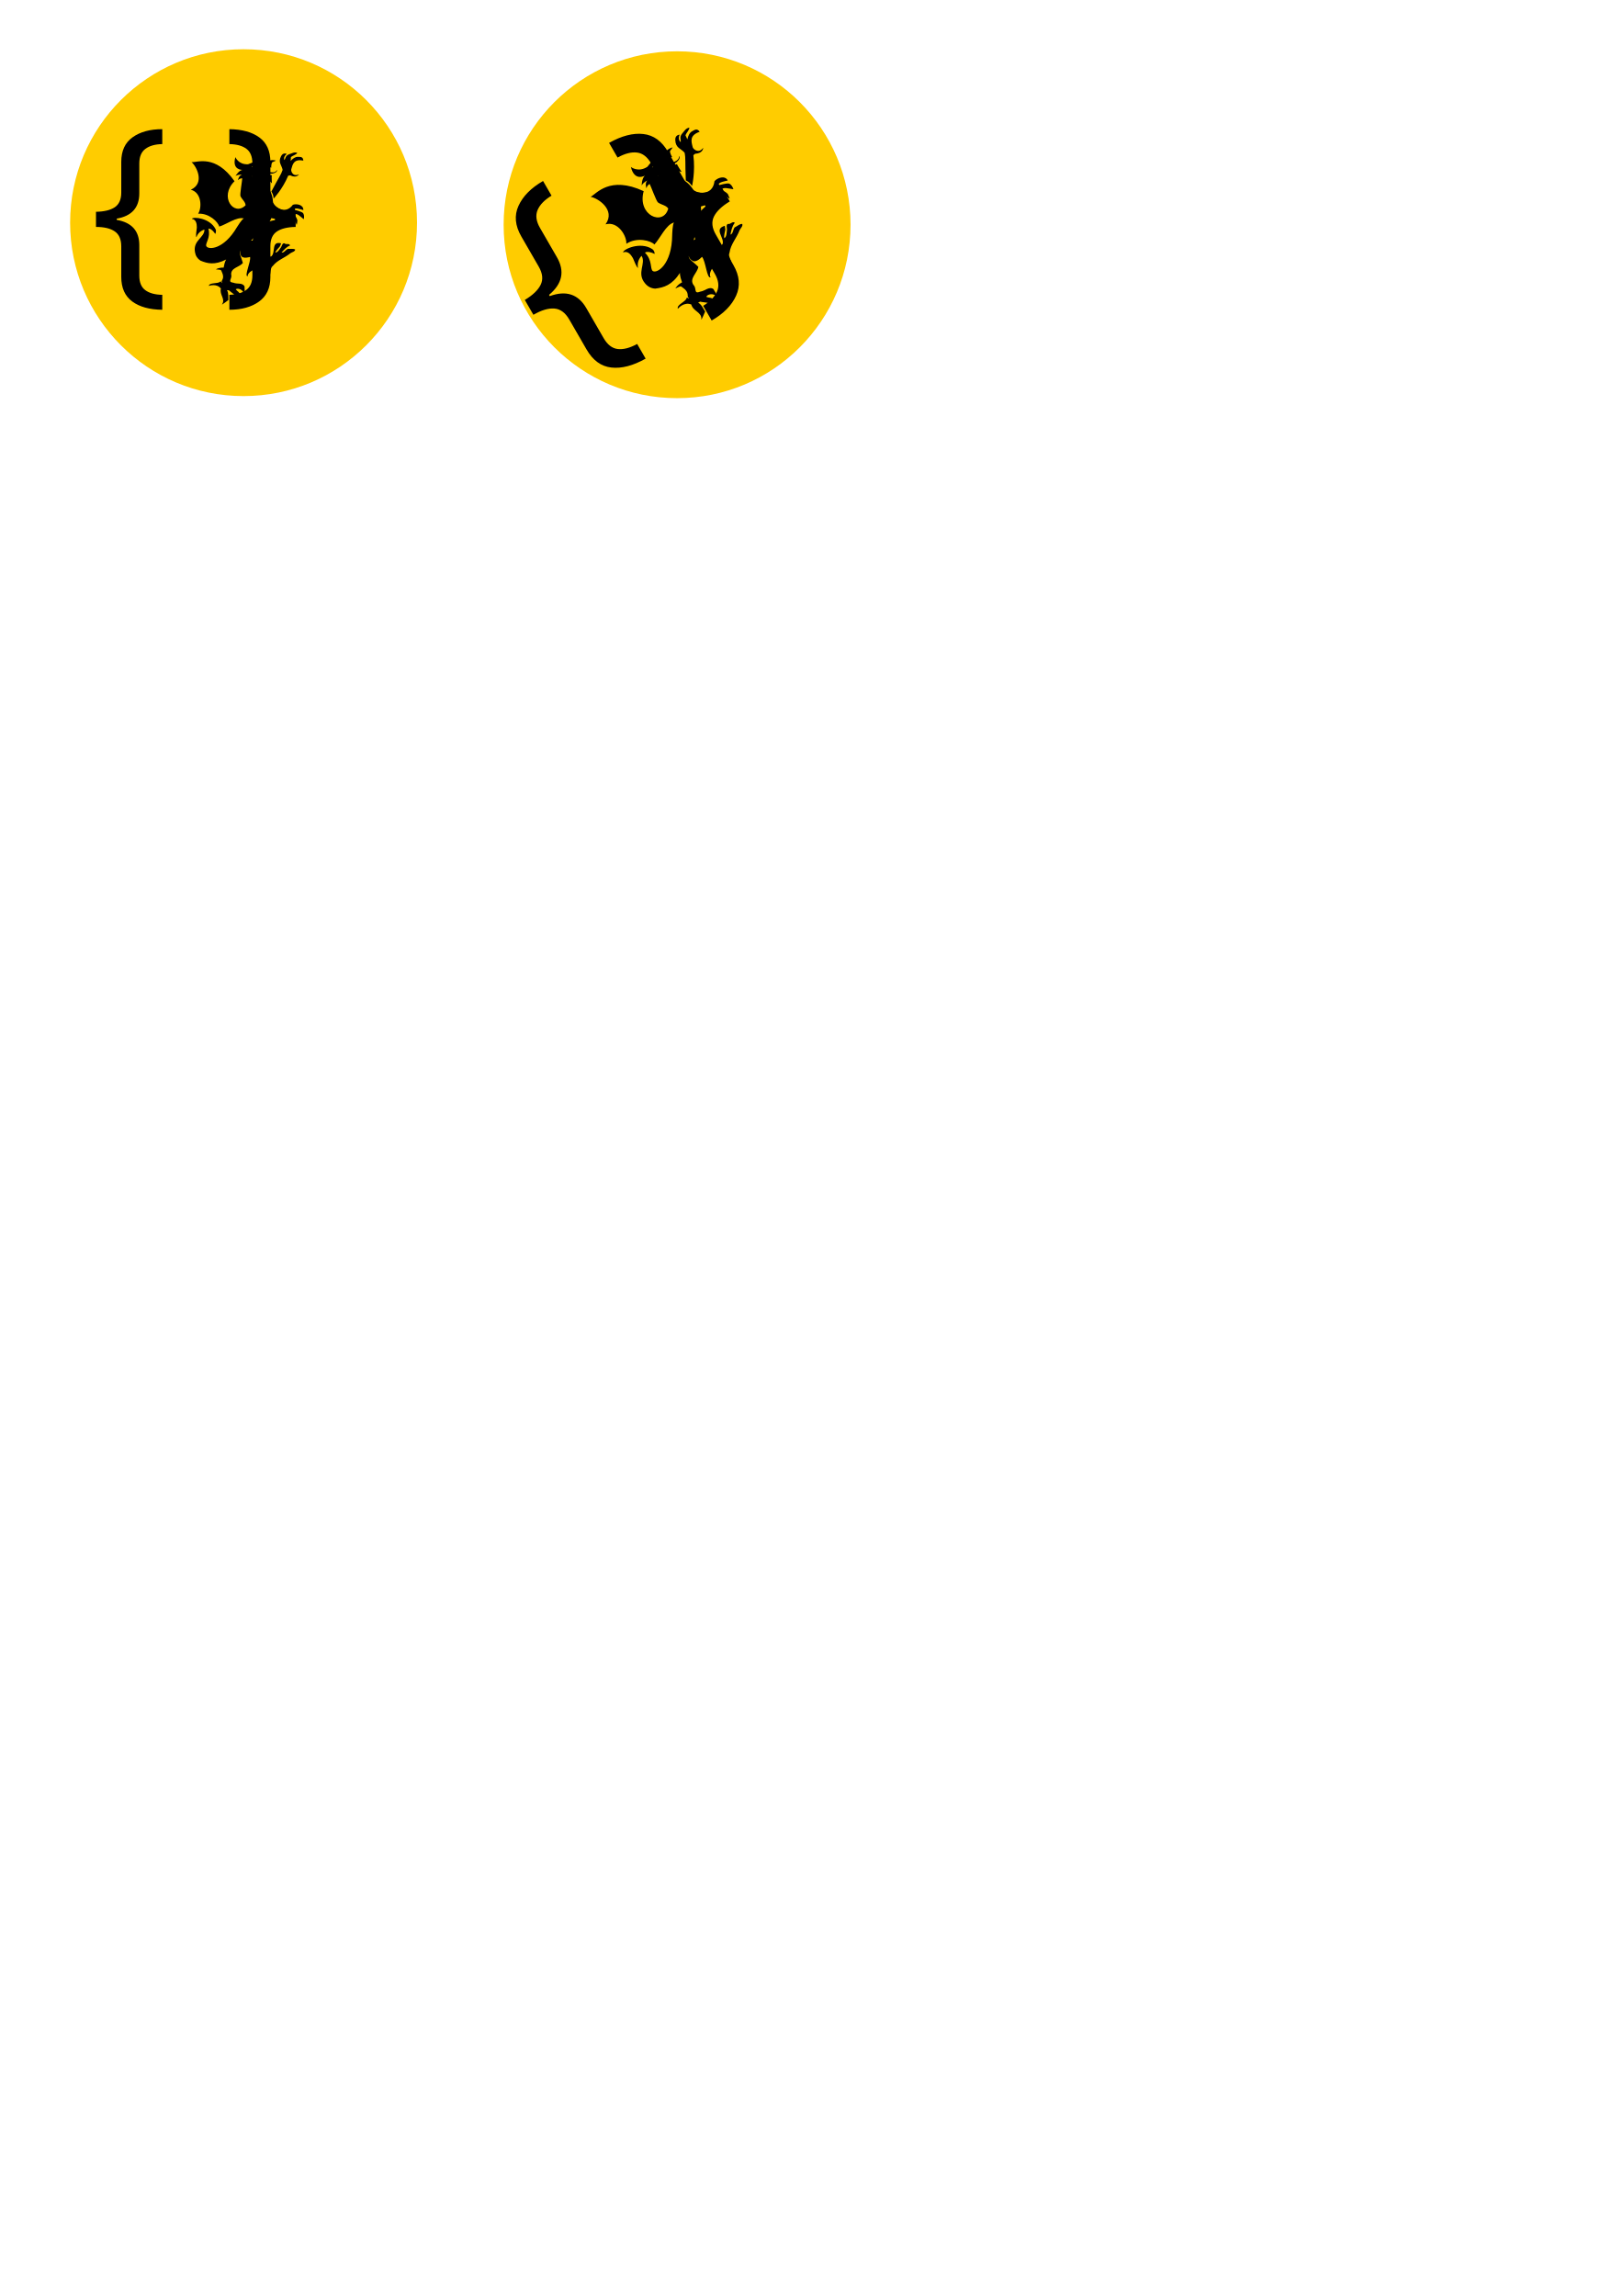
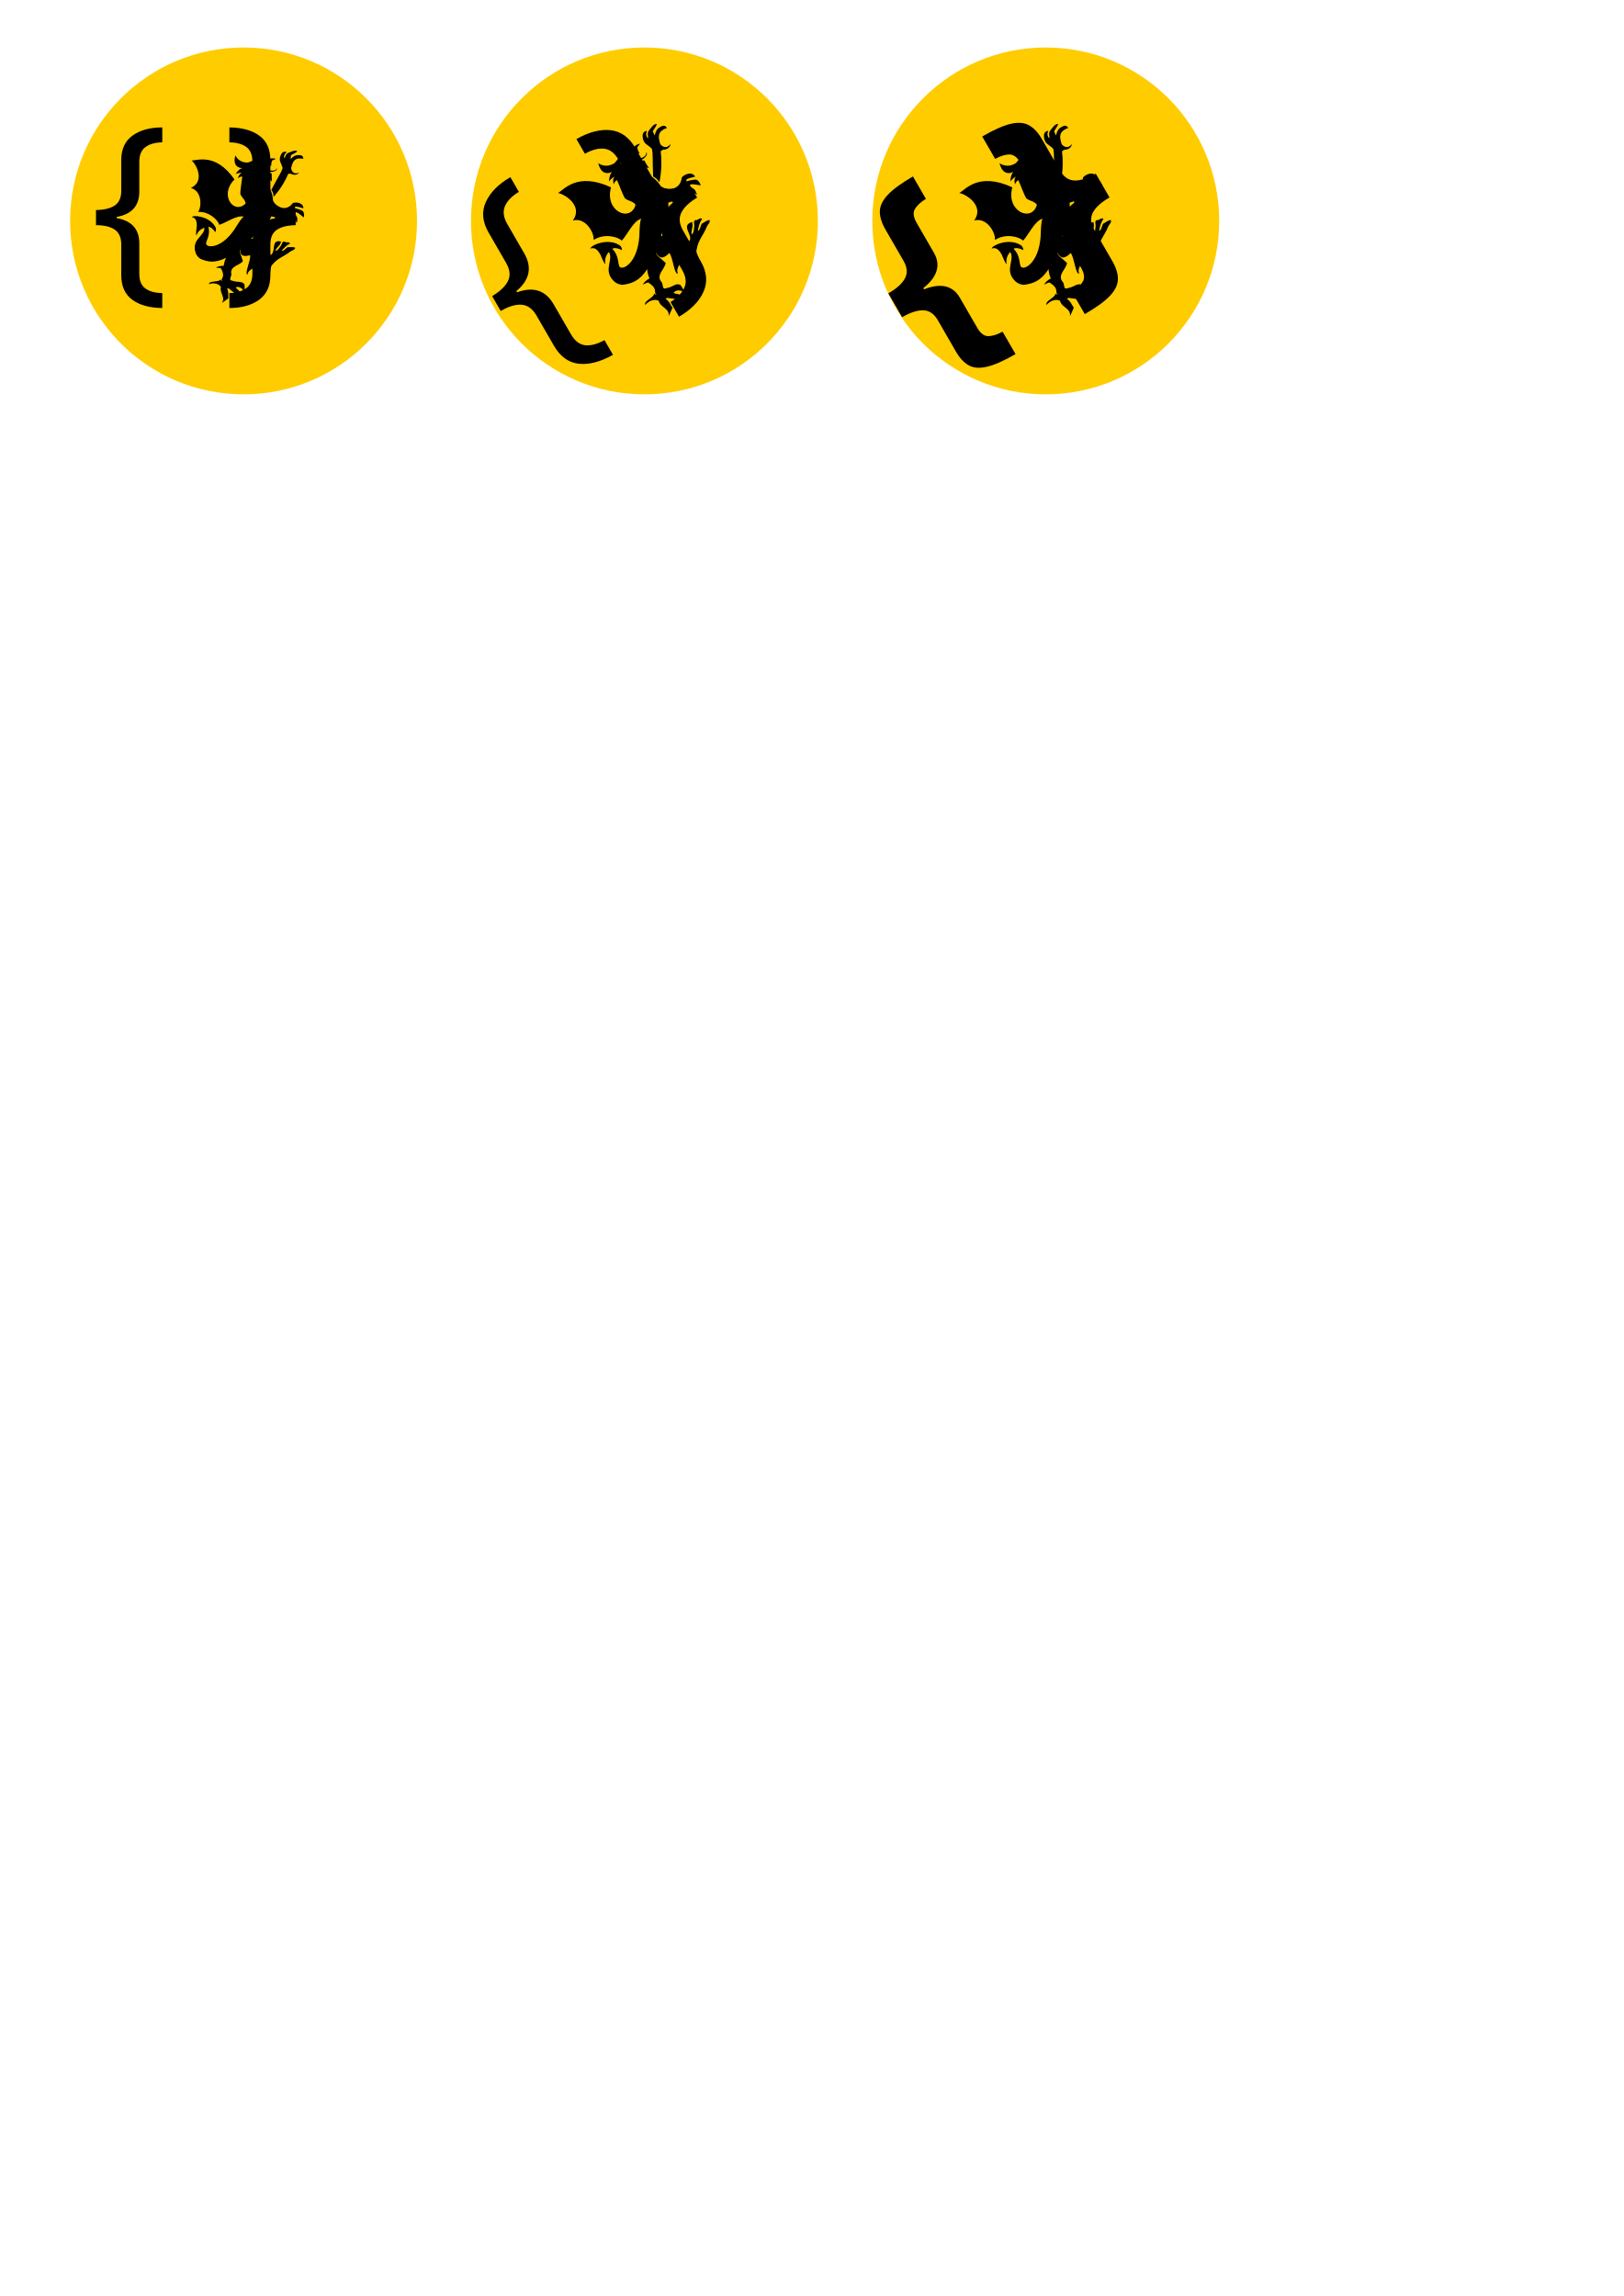
<svg xmlns="http://www.w3.org/2000/svg" width="210mm" height="297mm" viewBox="0 0 744.094 1052.362" id="svg4331" version="1.1">
  <defs id="defs4333" />
  <g id="layer1">
-     <circle style="fill:#ffcc00;fill-opacity:1" id="path4242" cx="111.62" cy="102.058" r="79.489" />
-     <text xml:space="preserve" style="font-style:normal;font-weight:normal;font-size:94.917px;line-height:125%;font-family:sans-serif;letter-spacing:0px;word-spacing:0px;fill:#000000;fill-opacity:1;stroke:none;stroke-width:1px;stroke-linecap:butt;stroke-linejoin:miter;stroke-opacity:1" x="41.336" y="126.982" id="text3604">
-       <tspan id="tspan3606" x="41.336" y="126.982" style="font-style:normal;font-variant:normal;font-weight:normal;font-stretch:normal;font-family:'Ubuntu Mono';-inkscape-font-specification:'Ubuntu Mono'">{ }</tspan>
-     </text>
-     <path style="fill:#000000;fill-rule:nonzero" d="m 116.892,75.511 c 1.345,-0.653 1.673,-0.166 1.673,-0.166 0,0 0.129,1.156 -0.162,1.123 -0.934,-0.143 -2.988,0.132 -2.988,0.132 0,0 0.132,-0.434 1.477,-1.09 m 22.322,24.976 c 0.245,-0.938 0.196,-2.336 -0.46,-2.925 -0.656,-0.603 -3.568,-1.345 -3.568,-1.345 -0.699,-1.594 3.817,0.096 3.817,0.096 0.149,-2.485 -3.071,-3.051 -4.77,-2.468 -3.85,5.195 -9.147,0.328 -9.147,-1.451 -0.345,-6.391 -5.168,-9.697 -6.814,-10.379 -1.643,-0.679 -2.945,-1.342 -2.945,-1.342 0,0 2.442,0.981 4.569,0.368 1.305,-0.381 4.201,2.392 4.711,2.975 -0.03,-0.205 -0.176,-3.485 -0.043,-3.697 -0.842,-0.275 -2.813,0.079 -3.73,-0.417 -0.295,-0.133 -0.461,-0.354 -0.348,-0.699 0,0 3.18,0.576 4.423,0.345 1.328,-0.255 2.296,-0.891 1.905,-1.733 -0.073,0.981 -1.402,1.405 -2.796,1.14 -1.398,-0.275 -3.184,-1.123 -3.184,-1.123 0,0 1.395,-2.511 3.455,-0.895 0,-1.176 0.182,-2.299 0.507,-2.591 0.782,-0.265 1.637,-0.746 1.637,-0.746 -2.425,-0.775 -4.834,0.782 -5.37,0.444 -0.537,-0.335 -0.547,-0.636 -1.56,-0.636 -1.305,0 -5.82,1.875 -5.82,1.875 -4.439,0.255 -5.804,-3.263 -5.804,-3.263 -1.742,5.97 3.187,5.854 3.187,5.854 -1.646,0.238 -3.134,2.779 -3.134,2.779 1.302,-0.815 3.213,-0.603 2.882,-0.55 -1.262,0.232 -1.951,2.68 -1.716,2.435 0.778,-0.841 1.915,-0.858 1.915,-0.772 0,0.911 -1.149,7.391 -0.825,8.113 0.686,1.541 2.289,2.601 2.355,4.221 -5.353,5.307 -12.287,-3.962 -5.068,-11.042 -8.786,-12.463 -17.078,-8.544 -19.692,-8.733 2.223,1.815 6.288,9.627 -0.325,12.635 5.055,1.302 5.095,8.405 3.339,10.989 5.075,-0.328 9.266,3.893 9.66,5.91 3.137,-0.911 8.166,-4.691 11.307,-3.717 -0.828,0.136 -3.18,3.992 -3.18,3.992 -6.112,10.412 -13.285,10.492 -14.066,8.627 -0.474,-1.392 2.107,-3.797 0.994,-7.944 0,0 1.259,-0.381 3.134,2.395 0,0 0.669,-1.133 0.119,-2.22 -2.614,-5.122 -10.263,-5.777 -10.853,-4.681 1.981,0.291 2.292,2.229 2.292,3.972 -0.129,1.365 -0.6,3.876 -0.199,4.469 0.904,-2.876 3.687,-3.522 3.687,-3.522 0.093,3.697 -5.317,4.876 -4.34,10.323 0.265,1.683 1.113,2.985 2.475,3.886 3.273,1.362 6.513,2.2 11.857,-0.514 0,0 -0.689,0.725 -1.203,3.75 0,0 -1.716,-0.228 -3.575,0.769 2.567,0.295 2.246,0.093 2.693,1.037 1.716,3.591 -0.55,3.84 0.103,5.079 0,0.656 -0.593,-1.044 -0.722,-0.52 -1.186,1.219 -4.953,0.262 -5.307,2.014 0.404,-0.159 3.674,-1.202 5.569,1.213 -0.785,2.789 2.216,4.807 0.523,7.202 -0.523,0.656 2.896,-1.945 2.896,-1.945 -0.129,-1.55 0.202,-3.035 -0.646,-4.532 l 0.885,0.063 c 1.673,1.577 3.727,2.133 3.396,4.857 1.309,-0.583 1.776,-1.319 1.839,-2.68 -0.255,-1.361 -1.507,-1.723 -2.097,-2.627 0.59,-0.52 2.601,-0.407 3.594,1.547 0.845,-0.643 0.328,-1.885 0.457,-2.786 -0.852,-1.948 -3.399,-1.044 -5.026,-1.752 -3.144,-0.46 -0.53,-1.743 -1.12,-3.75 -0.195,-3.187 3.661,-3.299 5.36,-5.317 -0.908,-3.382 -2.001,-4.509 -1.093,-5.86 -0.119,0.232 -0.494,1.163 0.278,2.541 0.895,1.613 4.098,0.54 4.098,0.54 0.514,2.117 -2.783,8.769 -1.113,8.882 0.016,-2.988 6.596,-4.353 10.191,-5.128 l -0.428,1.149 c -0.397,1.17 0,1.998 0.59,3.031 0.311,-2.687 0.404,-3.18 1.262,-3.879 2.157,-2.72 5.307,-3.542 7.987,-5.744 0.719,-0.524 2.091,-0.709 2.216,-1.69 -0.914,-0.583 -2.216,-0.185 -3.33,-0.318 -1.044,0.388 -1.825,1.948 -2.938,1.68 1.173,-1.362 2.352,-2.66 3.919,-3.237 -0.457,-1.229 -1.898,-0.196 -2.547,-0.981 -0.984,-0.249 -1.18,1.113 -1.57,1.759 -0.719,0.911 -1.504,2.521 -2.683,2.458 0.397,-1.097 1.378,-1.875 2.097,-2.776 l 0.586,-1.441 c -4.701,-1.163 -2.349,4.217 -4.509,5.966 -1.113,0.126 -2.282,0.977 -3.329,0.454 0.394,-2.326 1.242,-4.466 1.11,-6.997 -1.11,-2.789 -4.966,-0.646 -7.06,-0.646 2.418,-2.849 8.554,-5.963 9.968,-12.413 -2.634,-0.868 -3.475,-2.018 -4.452,-3.767 2.544,3.492 5.516,3.131 8.126,3.979 0,0 -2.826,0.895 -3.025,2.144 3.614,-1.895 3.843,-0.451 5.867,-0.851 2.273,-0.434 3.568,1.381 4.423,3.638 0.139,-0.116 0.249,-0.842 0.351,-2.038 -0.55,-1.998 -1.66,-2.687 -1.66,-2.687 1.511,-0.851 2.882,0.881 4.582,2.173 M 124.366,87.781 c 0.636,1.064 0.871,1.461 1.03,3.25 0,0 4.065,-4.257 6.686,-10.522 l 0.904,-0.139 c 2.962,1.488 4.018,-0.46 4.018,-0.46 -2.968,1.355 -3.816,-1.789 -3.514,-2.389 0.653,-2.346 1.209,-4.734 5.526,-3.922 -0.152,-1.706 -1.106,-1.696 -2.518,-1.696 -1.15,-0.063 -2.415,0.805 -3.31,1.885 l 0.149,-1.799 c 0.789,-0.706 2.442,-1.077 2.905,-1.912 -1.444,-0.53 -2.266,0.162 -3.704,0.613 -1.855,0.673 -1.521,1.842 -2.242,2.69 0,0 -0.672,-1.54 1.123,-2.803 0,0 -1.647,-0.931 -2.614,1.024 -1.507,2.885 0.321,4.071 0.715,6.271 -0.729,2.276 -1.67,3.203 -5.155,9.909" id="path5782" />
-     <circle style="fill:#ffcc00;fill-opacity:1" id="path4242-9" cx="310.285" cy="103.003" r="79.489" />
-     <text xml:space="preserve" style="font-style:normal;font-weight:normal;font-size:107.812px;line-height:125%;font-family:sans-serif;letter-spacing:0px;word-spacing:0px;fill:#000000;fill-opacity:1;stroke:none;stroke-width:1px;stroke-linecap:butt;stroke-linejoin:miter;stroke-opacity:1" x="136.532" y="273.261" id="text3604-8" transform="matrix(0.8660254,-0.5,0.5,0.8660254,0,0)">
-       <tspan id="tspan3606-7" x="136.532" y="273.261" style="font-style:normal;font-variant:normal;font-weight:normal;font-stretch:normal;font-family:'Ubuntu Mono';-inkscape-font-specification:'Ubuntu Mono'">{ }</tspan>
-     </text>
-     <path style="fill:#000000;fill-rule:nonzero" d="m 299.962,74.843 c 0.952,-1.406 1.552,-1.113 1.552,-1.113 0,0 0.784,1.064 0.478,1.197 -1,0.39 -2.864,1.827 -2.864,1.827 0,0 -0.116,-0.502 0.834,-1.911 m 36.142,11.891 c -0.291,-1.062 -1.134,-2.409 -2.114,-2.616 -0.988,-0.221 -4.274,0.703 -4.274,0.703 -1.593,-1.171 3.809,-2.073 3.809,-2.073 -1.265,-2.529 -4.754,-1.257 -6.094,0.282 -0.837,7.296 -8.811,5.517 -9.822,3.767 -3.968,-6.091 -10.591,-6.603 -12.598,-6.34 -2.002,0.265 -3.659,0.353 -3.659,0.353 0,0 2.959,-0.422 4.703,-2.233 1.067,-1.116 5.49,-0.033 6.323,0.251 -0.146,-0.185 -2.152,-3.329 -2.142,-3.612 -0.984,0.207 -2.722,1.676 -3.906,1.708 -0.366,0.037 -0.654,-0.087 -0.739,-0.49 0,0 3.456,-1.239 4.546,-2.173 1.162,-1.005 1.752,-2.181 0.89,-2.786 0.485,1.006 -0.581,2.178 -2.103,2.709 -1.531,0.524 -3.769,0.703 -3.769,0.703 0,0 -0.054,-3.262 2.891,-2.842 -0.668,-1.157 -1.126,-2.365 -0.973,-2.836 0.618,-0.705 1.187,-1.663 1.187,-1.663 -2.826,0.615 -4.311,3.514 -5.03,3.487 -0.718,-0.024 -0.899,-0.315 -1.896,0.26 -1.284,0.741 -4.661,5.15 -4.661,5.15 -4.222,2.772 -7.563,0.086 -7.563,0.086 1.676,6.862 6.459,3.949 6.459,3.949 -1.484,1.17 -1.504,4.514 -1.504,4.514 0.818,-1.541 2.818,-2.418 2.523,-2.178 -1.11,0.945 -0.397,3.745 -0.305,3.37 0.288,-1.27 1.396,-1.931 1.445,-1.847 0.517,0.896 3.067,7.923 3.796,8.449 1.55,1.126 3.729,1.258 4.714,2.814 -2.252,8.261 -14.337,3.081 -11.257,-7.983 -15.72,-7.27 -21.651,1.294 -24.33,2.593 3.218,0.523 11.653,5.899 6.856,12.613 5.712,-1.59 9.785,5.374 9.526,8.913 4.806,-3.205 11.326,-1.433 12.859,0.327 2.569,-2.678 5.369,-9.252 9.011,-10.078 -0.738,0.604 -0.861,5.733 -0.861,5.733 -0.099,13.714 -7.109,17.865 -8.938,16.475 -1.256,-1.1 -0.084,-4.931 -3.534,-8.379 0,0 1.022,-1.09 4.443,0.576 0,0 0.016,-1.495 -1.143,-2.251 -5.48,-3.553 -13.377,0.145 -13.334,1.559 2.114,-0.839 3.521,0.891 4.511,2.605 0.648,1.416 1.612,4.153 2.342,4.509 -0.743,-3.342 1.627,-5.558 1.627,-5.558 2.191,3.584 -2.461,7.817 1.594,12.619 1.217,1.505 2.79,2.304 4.641,2.417 3.993,-0.52 7.656,-1.535 11.372,-7.239 0,0 -0.266,1.105 0.947,4.372 0,0 -1.818,0.75 -3.08,2.786 2.693,-1.168 2.262,-1.184 3.238,-0.51 3.728,2.558 1.64,4.089 2.985,4.937 0.373,0.645 -1.176,-0.69 -1.006,-0.101 -0.474,1.873 -4.723,3.07 -4.077,4.995 0.307,-0.386 2.931,-3.269 6.167,-1.97 0.812,3.19 4.91,3.47 4.605,6.787 -0.143,0.942 1.744,-3.557 1.744,-3.557 -1.008,-1.452 -1.525,-3.1 -3.209,-4.091 l 0.906,-0.441 c 2.541,0.601 4.878,-0.019 6.098,2.849 0.956,-1.317 0.998,-2.306 0.287,-3.681 -1.024,-1.195 -2.461,-0.838 -3.555,-1.393 0.285,-0.847 2.327,-1.878 4.414,-0.52 0.466,-1.112 -0.748,-2.04 -1.132,-3 -1.944,-1.433 -3.936,0.904 -5.939,1.13 -3.354,1.333 -1.511,-1.413 -3.232,-3.053 -2.002,-3.024 1.727,-5.325 2.253,-8.275 -2.814,-2.812 -4.529,-3.299 -4.404,-5.144 0.013,0.296 0.175,1.424 1.717,2.341 1.796,1.079 4.338,-1.796 4.338,-1.796 1.708,1.791 2.243,10.206 3.949,9.369 -1.681,-2.948 4.016,-8.028 7.112,-10.832 l 0.232,1.374 c 0.273,1.376 1.135,1.965 2.302,2.647 -1.22,-2.82 -1.409,-3.358 -0.961,-4.533 0.577,-3.9 3.209,-6.498 4.594,-10.187 0.41,-0.923 1.654,-1.885 1.221,-2.921 -1.231,-0.054 -2.286,1.076 -3.456,1.578 -0.806,0.974 -0.689,2.953 -1.937,3.321 0.38,-2.005 0.803,-3.953 2.017,-5.409 -1.148,-0.949 -1.978,0.886 -3.063,0.482 -1.109,0.314 -0.528,1.765 -0.546,2.622 -0.19,1.305 -0.048,3.334 -1.243,3.942 -0.232,-1.304 0.291,-2.627 0.486,-3.922 l -0.242,-1.751 c -5.285,1.526 0.085,5.482 -1.047,8.43 -1.024,0.756 -1.69,2.258 -3.017,2.337 -0.933,-2.512 -1.314,-5.098 -2.882,-7.513 -2.676,-2.113 -5.252,2.185 -7.311,3.374 0.761,-4.176 5.027,-10.724 2.756,-17.872 -3.084,0.642 -4.564,-0.011 -6.519,-1.177 4.486,1.99 7.204,-0.053 10.254,-0.701 0,0 -2.272,2.485 -1.758,3.826 2.479,-3.917 3.524,-2.626 5.288,-4.17 1.989,-1.718 4.294,-0.668 6.417,1.066 0.071,-0.193 -0.234,-0.969 -0.812,-2.204 -1.675,-1.653 -3.159,-1.7 -3.159,-1.7 1.002,-1.696 3.336,-0.77 5.741,-0.464 m -21.821,-4.065 c 1.23,0.685 1.687,0.942 2.859,2.612 0,0 1.581,-6.496 0.601,-14.147 l 0.811,-0.65 c 3.758,-0.219 3.691,-2.735 3.691,-2.735 -2.15,3.019 -4.77,0.408 -4.814,-0.354 -0.69,-2.678 -1.499,-5.344 3.208,-6.997 -1.119,-1.592 -2.052,-1.04 -3.44,-0.239 -1.167,0.591 -1.919,2.163 -2.185,3.734 l -0.875,-1.854 c 0.375,-1.142 1.79,-2.446 1.772,-3.53 -1.721,0.299 -2.137,1.447 -3.295,2.706 -1.443,1.715 -0.45,2.676 -0.678,3.92 0,0 -1.536,-1.133 -0.487,-3.395 0,0 -2.148,0.019 -1.99,2.492 0.156,3.694 2.628,3.823 4.265,5.763 0.576,2.653 0.177,4.1 0.556,12.675" id="path5782-3" />
+     <g id="g4443" transform="translate(0,-0.8046646)">
+       <circle r="79.489" cy="102.058" cx="111.62" id="path4242" style="fill:#ffcc00;fill-opacity:1" />
+       <text id="text3604" y="126.982" x="41.336" style="font-style:normal;font-weight:normal;font-size:94.917px;line-height:125%;font-family:sans-serif;letter-spacing:0px;word-spacing:0px;fill:#000000;fill-opacity:1;stroke:none;stroke-width:1px;stroke-linecap:butt;stroke-linejoin:miter;stroke-opacity:1" xml:space="preserve">
+         <tspan style="font-style:normal;font-variant:normal;font-weight:normal;font-stretch:normal;font-family:'Ubuntu Mono';-inkscape-font-specification:'Ubuntu Mono'" y="126.982" x="41.336" id="tspan3606">{ }</tspan>
+       </text>
+       <path id="path5782" d="m 116.892,75.511 c 1.345,-0.653 1.673,-0.166 1.673,-0.166 0,0 0.129,1.156 -0.162,1.123 -0.934,-0.143 -2.988,0.132 -2.988,0.132 0,0 0.132,-0.434 1.477,-1.09 m 22.322,24.976 c 0.245,-0.938 0.196,-2.336 -0.46,-2.925 -0.656,-0.603 -3.568,-1.345 -3.568,-1.345 -0.699,-1.594 3.817,0.096 3.817,0.096 0.149,-2.485 -3.071,-3.051 -4.77,-2.468 -3.85,5.195 -9.147,0.328 -9.147,-1.451 -0.345,-6.391 -5.168,-9.697 -6.814,-10.379 -1.643,-0.679 -2.945,-1.342 -2.945,-1.342 0,0 2.442,0.981 4.569,0.368 1.305,-0.381 4.201,2.392 4.711,2.975 -0.03,-0.205 -0.176,-3.485 -0.043,-3.697 -0.842,-0.275 -2.813,0.079 -3.73,-0.417 -0.295,-0.133 -0.461,-0.354 -0.348,-0.699 0,0 3.18,0.576 4.423,0.345 1.328,-0.255 2.296,-0.891 1.905,-1.733 -0.073,0.981 -1.402,1.405 -2.796,1.14 -1.398,-0.275 -3.184,-1.123 -3.184,-1.123 0,0 1.395,-2.511 3.455,-0.895 0,-1.176 0.182,-2.299 0.507,-2.591 0.782,-0.265 1.637,-0.746 1.637,-0.746 -2.425,-0.775 -4.834,0.782 -5.37,0.444 -0.537,-0.335 -0.547,-0.636 -1.56,-0.636 -1.305,0 -5.82,1.875 -5.82,1.875 -4.439,0.255 -5.804,-3.263 -5.804,-3.263 -1.742,5.97 3.187,5.854 3.187,5.854 -1.646,0.238 -3.134,2.779 -3.134,2.779 1.302,-0.815 3.213,-0.603 2.882,-0.55 -1.262,0.232 -1.951,2.68 -1.716,2.435 0.778,-0.841 1.915,-0.858 1.915,-0.772 0,0.911 -1.149,7.391 -0.825,8.113 0.686,1.541 2.289,2.601 2.355,4.221 -5.353,5.307 -12.287,-3.962 -5.068,-11.042 -8.786,-12.463 -17.078,-8.544 -19.692,-8.733 2.223,1.815 6.288,9.627 -0.325,12.635 5.055,1.302 5.095,8.405 3.339,10.989 5.075,-0.328 9.266,3.893 9.66,5.91 3.137,-0.911 8.166,-4.691 11.307,-3.717 -0.828,0.136 -3.18,3.992 -3.18,3.992 -6.112,10.412 -13.285,10.492 -14.066,8.627 -0.474,-1.392 2.107,-3.797 0.994,-7.944 0,0 1.259,-0.381 3.134,2.395 0,0 0.669,-1.133 0.119,-2.22 -2.614,-5.122 -10.263,-5.777 -10.853,-4.681 1.981,0.291 2.292,2.229 2.292,3.972 -0.129,1.365 -0.6,3.876 -0.199,4.469 0.904,-2.876 3.687,-3.522 3.687,-3.522 0.093,3.697 -5.317,4.876 -4.34,10.323 0.265,1.683 1.113,2.985 2.475,3.886 3.273,1.362 6.513,2.2 11.857,-0.514 0,0 -0.689,0.725 -1.203,3.75 0,0 -1.716,-0.228 -3.575,0.769 2.567,0.295 2.246,0.093 2.693,1.037 1.716,3.591 -0.55,3.84 0.103,5.079 0,0.656 -0.593,-1.044 -0.722,-0.52 -1.186,1.219 -4.953,0.262 -5.307,2.014 0.404,-0.159 3.674,-1.202 5.569,1.213 -0.785,2.789 2.216,4.807 0.523,7.202 -0.523,0.656 2.896,-1.945 2.896,-1.945 -0.129,-1.55 0.202,-3.035 -0.646,-4.532 l 0.885,0.063 c 1.673,1.577 3.727,2.133 3.396,4.857 1.309,-0.583 1.776,-1.319 1.839,-2.68 -0.255,-1.361 -1.507,-1.723 -2.097,-2.627 0.59,-0.52 2.601,-0.407 3.594,1.547 0.845,-0.643 0.328,-1.885 0.457,-2.786 -0.852,-1.948 -3.399,-1.044 -5.026,-1.752 -3.144,-0.46 -0.53,-1.743 -1.12,-3.75 -0.195,-3.187 3.661,-3.299 5.36,-5.317 -0.908,-3.382 -2.001,-4.509 -1.093,-5.86 -0.119,0.232 -0.494,1.163 0.278,2.541 0.895,1.613 4.098,0.54 4.098,0.54 0.514,2.117 -2.783,8.769 -1.113,8.882 0.016,-2.988 6.596,-4.353 10.191,-5.128 l -0.428,1.149 c -0.397,1.17 0,1.998 0.59,3.031 0.311,-2.687 0.404,-3.18 1.262,-3.879 2.157,-2.72 5.307,-3.542 7.987,-5.744 0.719,-0.524 2.091,-0.709 2.216,-1.69 -0.914,-0.583 -2.216,-0.185 -3.33,-0.318 -1.044,0.388 -1.825,1.948 -2.938,1.68 1.173,-1.362 2.352,-2.66 3.919,-3.237 -0.457,-1.229 -1.898,-0.196 -2.547,-0.981 -0.984,-0.249 -1.18,1.113 -1.57,1.759 -0.719,0.911 -1.504,2.521 -2.683,2.458 0.397,-1.097 1.378,-1.875 2.097,-2.776 l 0.586,-1.441 c -4.701,-1.163 -2.349,4.217 -4.509,5.966 -1.113,0.126 -2.282,0.977 -3.329,0.454 0.394,-2.326 1.242,-4.466 1.11,-6.997 -1.11,-2.789 -4.966,-0.646 -7.06,-0.646 2.418,-2.849 8.554,-5.963 9.968,-12.413 -2.634,-0.868 -3.475,-2.018 -4.452,-3.767 2.544,3.492 5.516,3.131 8.126,3.979 0,0 -2.826,0.895 -3.025,2.144 3.614,-1.895 3.843,-0.451 5.867,-0.851 2.273,-0.434 3.568,1.381 4.423,3.638 0.139,-0.116 0.249,-0.842 0.351,-2.038 -0.55,-1.998 -1.66,-2.687 -1.66,-2.687 1.511,-0.851 2.882,0.881 4.582,2.173 M 124.366,87.781 c 0.636,1.064 0.871,1.461 1.03,3.25 0,0 4.065,-4.257 6.686,-10.522 l 0.904,-0.139 c 2.962,1.488 4.018,-0.46 4.018,-0.46 -2.968,1.355 -3.816,-1.789 -3.514,-2.389 0.653,-2.346 1.209,-4.734 5.526,-3.922 -0.152,-1.706 -1.106,-1.696 -2.518,-1.696 -1.15,-0.063 -2.415,0.805 -3.31,1.885 l 0.149,-1.799 c 0.789,-0.706 2.442,-1.077 2.905,-1.912 -1.444,-0.53 -2.266,0.162 -3.704,0.613 -1.855,0.673 -1.521,1.842 -2.242,2.69 0,0 -0.672,-1.54 1.123,-2.803 0,0 -1.647,-0.931 -2.614,1.024 -1.507,2.885 0.321,4.071 0.715,6.271 -0.729,2.276 -1.67,3.203 -5.155,9.909" style="fill:#000000;fill-rule:nonzero" />
+     </g>
+     <g id="g4437" transform="translate(-14.96878,-1.748756)">
+       <circle r="79.489" cy="103.003" cx="310.285" id="path4242-9" style="fill:#ffcc00;fill-opacity:1" />
+       <text transform="matrix(0.8660254,-0.5,0.5,0.8660254,0,0)" id="text3604-8" y="273.261" x="136.532" style="font-style:normal;font-weight:normal;font-size:107.812px;line-height:125%;font-family:sans-serif;letter-spacing:0px;word-spacing:0px;fill:#000000;fill-opacity:1;stroke:none;stroke-width:1px;stroke-linecap:butt;stroke-linejoin:miter;stroke-opacity:1" xml:space="preserve">
+         <tspan style="font-style:normal;font-variant:normal;font-weight:normal;font-stretch:normal;font-family:'Ubuntu Mono';-inkscape-font-specification:'Ubuntu Mono'" y="273.261" x="136.532" id="tspan3606-7">{ }</tspan>
+       </text>
+       <path id="path5782-3" d="m 299.962,74.843 c 0.952,-1.406 1.552,-1.113 1.552,-1.113 0,0 0.784,1.064 0.478,1.197 -1,0.39 -2.864,1.827 -2.864,1.827 0,0 -0.116,-0.502 0.834,-1.911 m 36.142,11.891 c -0.291,-1.062 -1.134,-2.409 -2.114,-2.616 -0.988,-0.221 -4.274,0.703 -4.274,0.703 -1.593,-1.171 3.809,-2.073 3.809,-2.073 -1.265,-2.529 -4.754,-1.257 -6.094,0.282 -0.837,7.296 -8.811,5.517 -9.822,3.767 -3.968,-6.091 -10.591,-6.603 -12.598,-6.34 -2.002,0.265 -3.659,0.353 -3.659,0.353 0,0 2.959,-0.422 4.703,-2.233 1.067,-1.116 5.49,-0.033 6.323,0.251 -0.146,-0.185 -2.152,-3.329 -2.142,-3.612 -0.984,0.207 -2.722,1.676 -3.906,1.708 -0.366,0.037 -0.654,-0.087 -0.739,-0.49 0,0 3.456,-1.239 4.546,-2.173 1.162,-1.005 1.752,-2.181 0.89,-2.786 0.485,1.006 -0.581,2.178 -2.103,2.709 -1.531,0.524 -3.769,0.703 -3.769,0.703 0,0 -0.054,-3.262 2.891,-2.842 -0.668,-1.157 -1.126,-2.365 -0.973,-2.836 0.618,-0.705 1.187,-1.663 1.187,-1.663 -2.826,0.615 -4.311,3.514 -5.03,3.487 -0.718,-0.024 -0.899,-0.315 -1.896,0.26 -1.284,0.741 -4.661,5.15 -4.661,5.15 -4.222,2.772 -7.563,0.086 -7.563,0.086 1.676,6.862 6.459,3.949 6.459,3.949 -1.484,1.17 -1.504,4.514 -1.504,4.514 0.818,-1.541 2.818,-2.418 2.523,-2.178 -1.11,0.945 -0.397,3.745 -0.305,3.37 0.288,-1.27 1.396,-1.931 1.445,-1.847 0.517,0.896 3.067,7.923 3.796,8.449 1.55,1.126 3.729,1.258 4.714,2.814 -2.252,8.261 -14.337,3.081 -11.257,-7.983 -15.72,-7.27 -21.651,1.294 -24.33,2.593 3.218,0.523 11.653,5.899 6.856,12.613 5.712,-1.59 9.785,5.374 9.526,8.913 4.806,-3.205 11.326,-1.433 12.859,0.327 2.569,-2.678 5.369,-9.252 9.011,-10.078 -0.738,0.604 -0.861,5.733 -0.861,5.733 -0.099,13.714 -7.109,17.865 -8.938,16.475 -1.256,-1.1 -0.084,-4.931 -3.534,-8.379 0,0 1.022,-1.09 4.443,0.576 0,0 0.016,-1.495 -1.143,-2.251 -5.48,-3.553 -13.377,0.145 -13.334,1.559 2.114,-0.839 3.521,0.891 4.511,2.605 0.648,1.416 1.612,4.153 2.342,4.509 -0.743,-3.342 1.627,-5.558 1.627,-5.558 2.191,3.584 -2.461,7.817 1.594,12.619 1.217,1.505 2.79,2.304 4.641,2.417 3.993,-0.52 7.656,-1.535 11.372,-7.239 0,0 -0.266,1.105 0.947,4.372 0,0 -1.818,0.75 -3.08,2.786 2.693,-1.168 2.262,-1.184 3.238,-0.51 3.728,2.558 1.64,4.089 2.985,4.937 0.373,0.645 -1.176,-0.69 -1.006,-0.101 -0.474,1.873 -4.723,3.07 -4.077,4.995 0.307,-0.386 2.931,-3.269 6.167,-1.97 0.812,3.19 4.91,3.47 4.605,6.787 -0.143,0.942 1.744,-3.557 1.744,-3.557 -1.008,-1.452 -1.525,-3.1 -3.209,-4.091 l 0.906,-0.441 c 2.541,0.601 4.878,-0.019 6.098,2.849 0.956,-1.317 0.998,-2.306 0.287,-3.681 -1.024,-1.195 -2.461,-0.838 -3.555,-1.393 0.285,-0.847 2.327,-1.878 4.414,-0.52 0.466,-1.112 -0.748,-2.04 -1.132,-3 -1.944,-1.433 -3.936,0.904 -5.939,1.13 -3.354,1.333 -1.511,-1.413 -3.232,-3.053 -2.002,-3.024 1.727,-5.325 2.253,-8.275 -2.814,-2.812 -4.529,-3.299 -4.404,-5.144 0.013,0.296 0.175,1.424 1.717,2.341 1.796,1.079 4.338,-1.796 4.338,-1.796 1.708,1.791 2.243,10.206 3.949,9.369 -1.681,-2.948 4.016,-8.028 7.112,-10.832 l 0.232,1.374 c 0.273,1.376 1.135,1.965 2.302,2.647 -1.22,-2.82 -1.409,-3.358 -0.961,-4.533 0.577,-3.9 3.209,-6.498 4.594,-10.187 0.41,-0.923 1.654,-1.885 1.221,-2.921 -1.231,-0.054 -2.286,1.076 -3.456,1.578 -0.806,0.974 -0.689,2.953 -1.937,3.321 0.38,-2.005 0.803,-3.953 2.017,-5.409 -1.148,-0.949 -1.978,0.886 -3.063,0.482 -1.109,0.314 -0.528,1.765 -0.546,2.622 -0.19,1.305 -0.048,3.334 -1.243,3.942 -0.232,-1.304 0.291,-2.627 0.486,-3.922 l -0.242,-1.751 c -5.285,1.526 0.085,5.482 -1.047,8.43 -1.024,0.756 -1.69,2.258 -3.017,2.337 -0.933,-2.512 -1.314,-5.098 -2.882,-7.513 -2.676,-2.113 -5.252,2.185 -7.311,3.374 0.761,-4.176 5.027,-10.724 2.756,-17.872 -3.084,0.642 -4.564,-0.011 -6.519,-1.177 4.486,1.99 7.204,-0.053 10.254,-0.701 0,0 -2.272,2.485 -1.758,3.826 2.479,-3.917 3.524,-2.626 5.288,-4.17 1.989,-1.718 4.294,-0.668 6.417,1.066 0.071,-0.193 -0.234,-0.969 -0.812,-2.204 -1.675,-1.653 -3.159,-1.7 -3.159,-1.7 1.002,-1.696 3.336,-0.77 5.741,-0.464 m -21.821,-4.065 c 1.23,0.685 1.687,0.942 2.859,2.612 0,0 1.581,-6.496 0.601,-14.147 l 0.811,-0.65 c 3.758,-0.219 3.691,-2.735 3.691,-2.735 -2.15,3.019 -4.77,0.408 -4.814,-0.354 -0.69,-2.678 -1.499,-5.344 3.208,-6.997 -1.119,-1.592 -2.052,-1.04 -3.44,-0.239 -1.167,0.591 -1.919,2.163 -2.185,3.734 l -0.875,-1.854 c 0.375,-1.142 1.79,-2.446 1.772,-3.53 -1.721,0.299 -2.137,1.447 -3.295,2.706 -1.443,1.715 -0.45,2.676 -0.678,3.92 0,0 -1.536,-1.133 -0.487,-3.395 0,0 -2.148,0.019 -1.99,2.492 0.156,3.694 2.628,3.823 4.265,5.763 0.576,2.653 0.177,4.1 0.556,12.675" style="fill:#000000;fill-rule:nonzero" />
+     </g>
+     <g id="g4431" transform="translate(-26.26391,1.748756)">
+       <circle r="79.489" cy="99.505" cx="505.495" id="path4242-9-3" style="fill:#ffcc00;fill-opacity:1" />
+       <text transform="matrix(0.8660254,-0.5,0.5,0.8660254,0,0)" id="text3604-8-2" y="367.837" x="307.338" style="font-style:normal;font-weight:normal;font-size:107.812px;line-height:125%;font-family:sans-serif;letter-spacing:0px;word-spacing:0px;fill:#000000;fill-opacity:1;stroke:none;stroke-width:1px;stroke-linecap:butt;stroke-linejoin:miter;stroke-opacity:1" xml:space="preserve">
+         <tspan style="font-style:normal;font-variant:normal;font-weight:bold;font-stretch:normal;font-family:'Ubuntu Mono';-inkscape-font-specification:'Ubuntu Mono Bold'" y="367.837" x="307.338" id="tspan3606-7-0">{ }</tspan>
+       </text>
+       <path id="path5782-3-5" d="m 495.172,71.345 c 0.952,-1.406 1.552,-1.113 1.552,-1.113 0,0 0.784,1.064 0.478,1.197 -1,0.39 -2.864,1.827 -2.864,1.827 0,0 -0.116,-0.502 0.834,-1.911 m 36.142,11.891 c -0.291,-1.062 -1.134,-2.409 -2.114,-2.616 -0.988,-0.221 -4.274,0.703 -4.274,0.703 -1.593,-1.171 3.809,-2.073 3.809,-2.073 -1.265,-2.529 -4.754,-1.257 -6.094,0.282 -0.837,7.296 -8.811,5.517 -9.822,3.767 -3.968,-6.091 -10.591,-6.603 -12.598,-6.34 -2.002,0.265 -3.659,0.353 -3.659,0.353 0,0 2.959,-0.422 4.703,-2.233 1.067,-1.116 5.49,-0.033 6.323,0.251 -0.146,-0.185 -2.152,-3.329 -2.142,-3.612 -0.984,0.207 -2.722,1.676 -3.906,1.708 -0.366,0.037 -0.654,-0.087 -0.739,-0.49 0,0 3.456,-1.239 4.546,-2.173 1.162,-1.005 1.752,-2.181 0.89,-2.786 0.485,1.006 -0.581,2.178 -2.103,2.709 -1.531,0.524 -3.769,0.703 -3.769,0.703 0,0 -0.054,-3.262 2.891,-2.842 -0.668,-1.157 -1.126,-2.365 -0.973,-2.836 0.618,-0.705 1.187,-1.663 1.187,-1.663 -2.826,0.615 -4.311,3.514 -5.03,3.487 -0.718,-0.024 -0.899,-0.315 -1.896,0.26 -1.284,0.741 -4.661,5.15 -4.661,5.15 -4.222,2.772 -7.563,0.086 -7.563,0.086 1.676,6.862 6.459,3.949 6.459,3.949 -1.484,1.17 -1.504,4.514 -1.504,4.514 0.818,-1.541 2.818,-2.418 2.523,-2.178 -1.11,0.945 -0.397,3.745 -0.305,3.37 0.288,-1.27 1.396,-1.931 1.445,-1.847 0.517,0.896 3.067,7.923 3.796,8.449 1.55,1.126 3.729,1.258 4.714,2.814 -2.252,8.261 -14.337,3.081 -11.257,-7.983 -15.72,-7.27 -21.651,1.294 -24.33,2.593 3.218,0.523 11.653,5.899 6.856,12.613 5.712,-1.59 9.785,5.374 9.526,8.913 4.806,-3.205 11.326,-1.433 12.859,0.327 2.569,-2.678 5.369,-9.252 9.011,-10.078 -0.738,0.604 -0.861,5.733 -0.861,5.733 -0.099,13.714 -7.109,17.865 -8.938,16.475 -1.256,-1.1 -0.084,-4.931 -3.534,-8.379 0,0 1.022,-1.09 4.443,0.576 0,0 0.016,-1.495 -1.143,-2.251 -5.48,-3.553 -13.377,0.145 -13.334,1.559 2.114,-0.839 3.521,0.891 4.511,2.605 0.648,1.416 1.612,4.153 2.342,4.509 -0.743,-3.342 1.627,-5.558 1.627,-5.558 2.191,3.584 -2.461,7.817 1.594,12.619 1.217,1.505 2.79,2.304 4.641,2.417 3.993,-0.52 7.656,-1.535 11.372,-7.239 0,0 -0.266,1.105 0.947,4.372 0,0 -1.818,0.75 -3.08,2.786 2.693,-1.168 2.262,-1.184 3.238,-0.51 3.728,2.558 1.64,4.089 2.985,4.937 0.373,0.645 -1.176,-0.69 -1.006,-0.101 -0.474,1.873 -4.723,3.07 -4.077,4.995 0.307,-0.386 2.931,-3.269 6.167,-1.97 0.812,3.19 4.91,3.47 4.605,6.787 -0.143,0.942 1.744,-3.557 1.744,-3.557 -1.008,-1.452 -1.525,-3.1 -3.209,-4.091 l 0.906,-0.441 c 2.541,0.601 4.878,-0.019 6.098,2.849 0.956,-1.317 0.998,-2.306 0.287,-3.681 -1.024,-1.195 -2.461,-0.838 -3.555,-1.393 0.285,-0.847 2.327,-1.878 4.414,-0.52 0.466,-1.112 -0.748,-2.04 -1.132,-3 -1.944,-1.433 -3.936,0.904 -5.939,1.13 -3.354,1.333 -1.511,-1.413 -3.232,-3.053 -2.002,-3.024 1.727,-5.325 2.253,-8.275 -2.814,-2.812 -4.529,-3.299 -4.404,-5.144 0.013,0.296 0.175,1.424 1.717,2.341 1.796,1.079 4.338,-1.796 4.338,-1.796 1.708,1.791 2.243,10.206 3.949,9.369 -1.681,-2.948 4.016,-8.028 7.112,-10.832 l 0.232,1.374 c 0.273,1.376 1.135,1.965 2.302,2.647 -1.22,-2.82 -1.409,-3.358 -0.961,-4.533 0.577,-3.9 3.209,-6.498 4.594,-10.187 0.41,-0.923 1.654,-1.885 1.221,-2.921 -1.231,-0.054 -2.286,1.076 -3.456,1.578 -0.806,0.974 -0.689,2.953 -1.937,3.321 0.38,-2.005 0.803,-3.953 2.017,-5.409 -1.148,-0.949 -1.978,0.886 -3.063,0.482 -1.109,0.314 -0.528,1.765 -0.546,2.622 -0.19,1.305 -0.048,3.334 -1.243,3.942 -0.232,-1.304 0.291,-2.627 0.486,-3.922 l -0.242,-1.751 c -5.285,1.526 0.085,5.482 -1.047,8.43 -1.024,0.756 -1.69,2.258 -3.017,2.337 -0.933,-2.512 -1.314,-5.098 -2.882,-7.513 -2.676,-2.113 -5.252,2.185 -7.311,3.374 0.761,-4.176 5.027,-10.724 2.756,-17.872 -3.084,0.642 -4.564,-0.011 -6.519,-1.177 4.486,1.99 7.204,-0.053 10.254,-0.701 0,0 -2.272,2.485 -1.758,3.826 2.479,-3.917 3.524,-2.626 5.288,-4.17 1.989,-1.718 4.294,-0.668 6.417,1.066 0.071,-0.193 -0.234,-0.969 -0.812,-2.204 -1.675,-1.653 -3.159,-1.7 -3.159,-1.7 1.002,-1.696 3.336,-0.77 5.741,-0.464 m -21.821,-4.065 c 1.23,0.685 1.687,0.942 2.859,2.612 0,0 1.581,-6.496 0.601,-14.147 l 0.811,-0.65 c 3.758,-0.219 3.691,-2.735 3.691,-2.735 -2.15,3.019 -4.77,0.408 -4.814,-0.354 -0.69,-2.678 -1.499,-5.344 3.208,-6.997 -1.119,-1.592 -2.052,-1.04 -3.44,-0.239 -1.167,0.591 -1.919,2.163 -2.185,3.734 l -0.875,-1.854 c 0.375,-1.142 1.79,-2.446 1.772,-3.53 -1.721,0.299 -2.137,1.447 -3.295,2.706 -1.443,1.715 -0.45,2.676 -0.678,3.92 0,0 -1.536,-1.133 -0.487,-3.395 0,0 -2.148,0.019 -1.99,2.492 0.156,3.694 2.628,3.823 4.265,5.763 0.576,2.653 0.177,4.1 0.556,12.675" style="fill:#000000;fill-rule:nonzero" />
+     </g>
  </g>
</svg>
